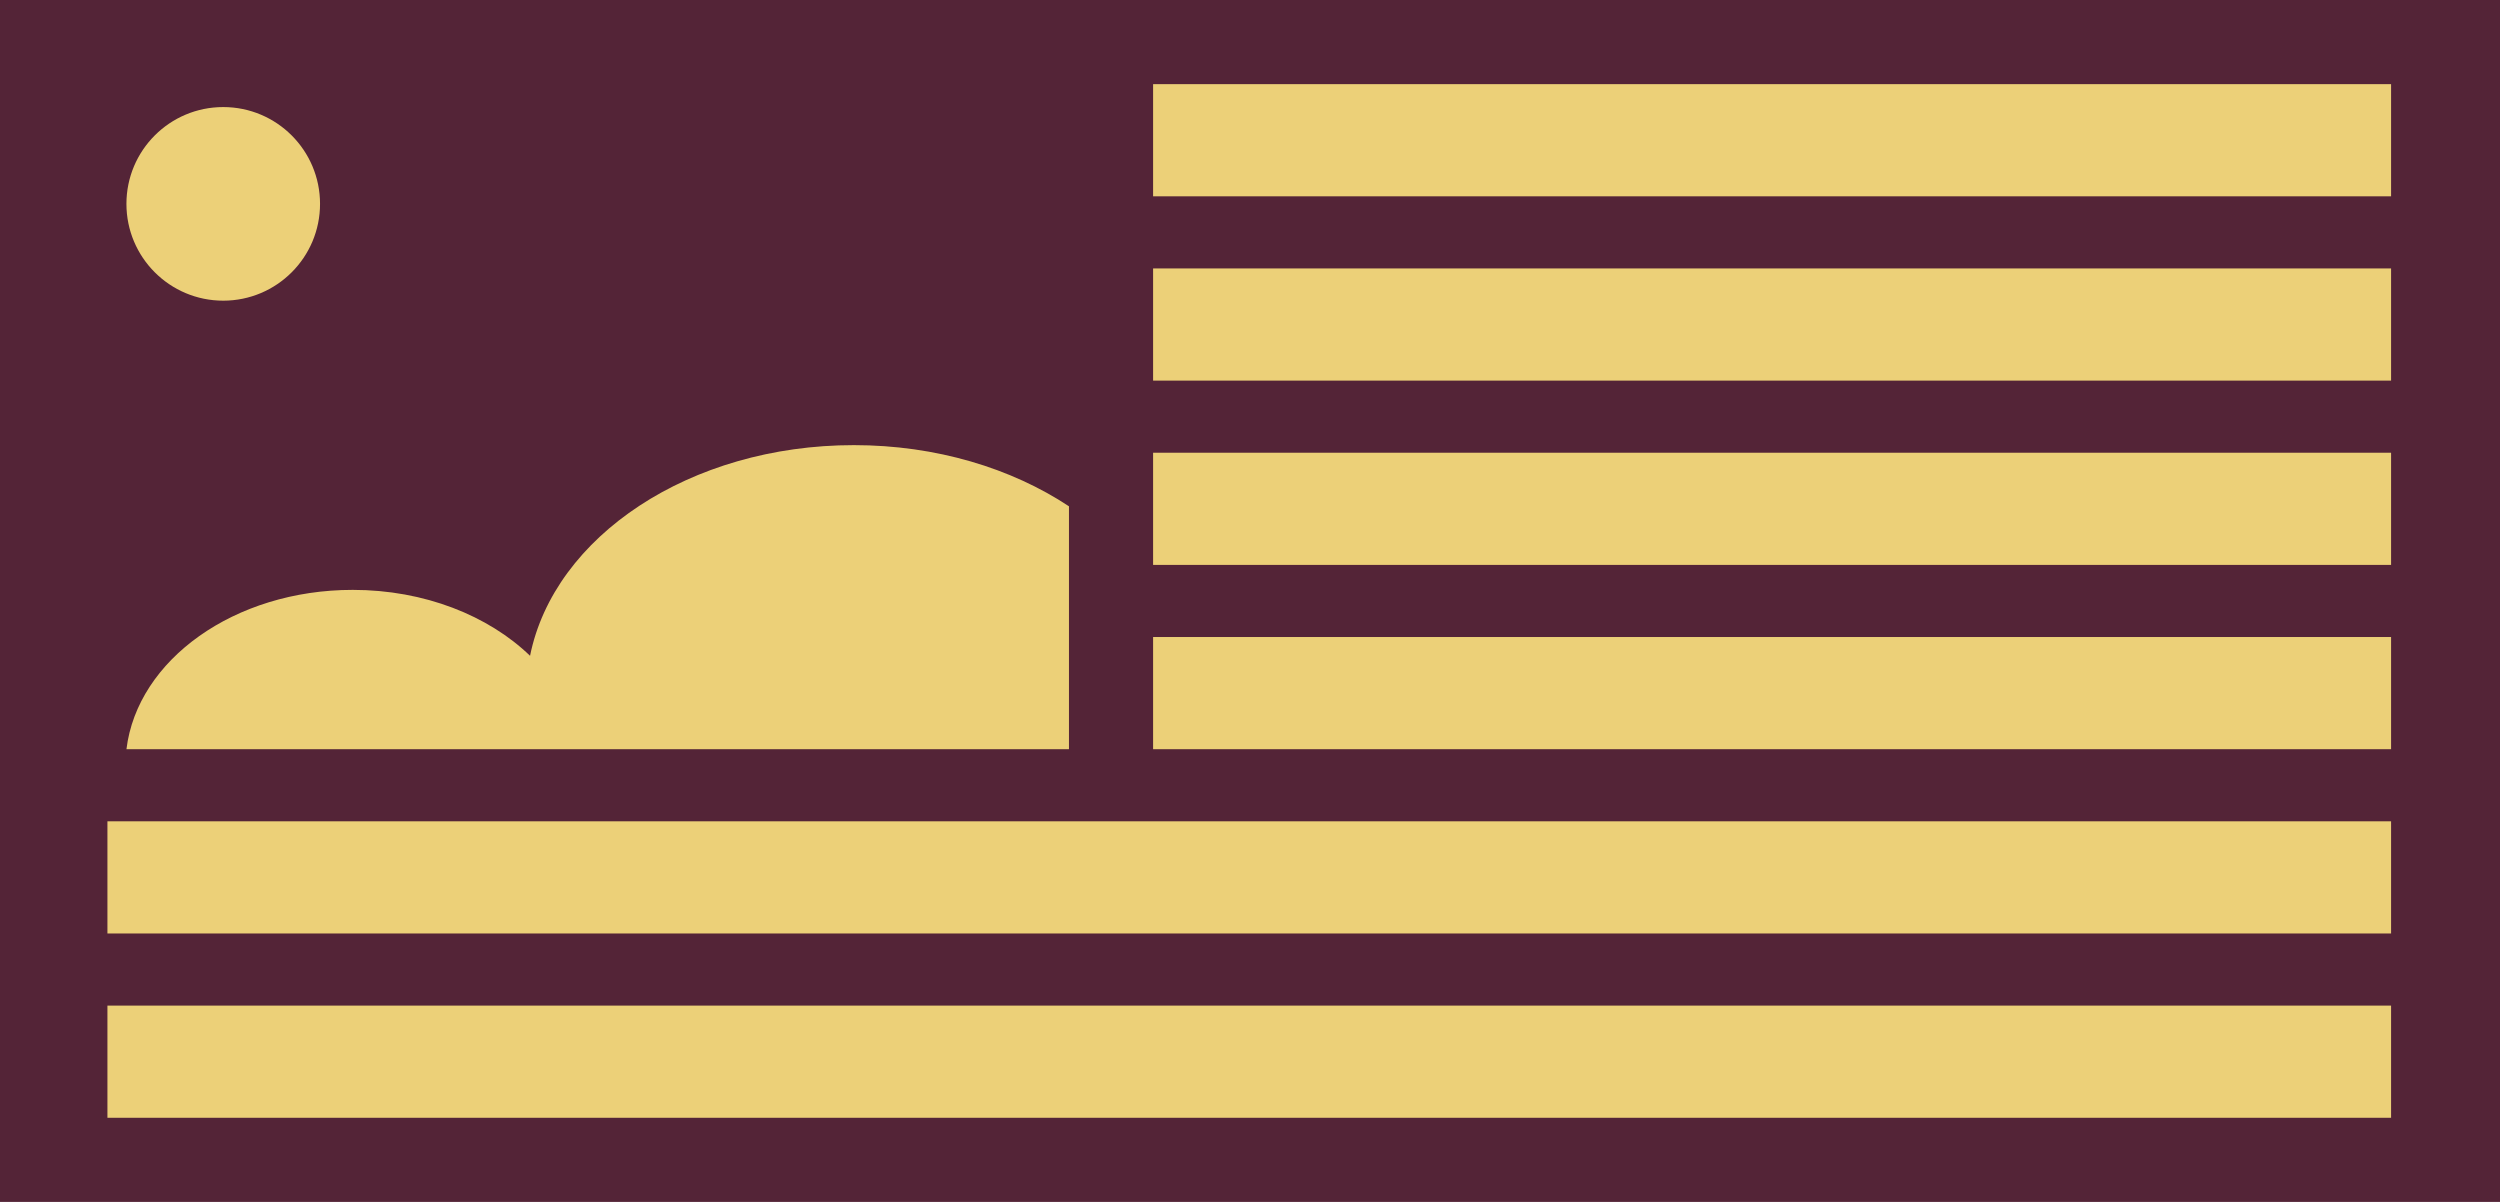
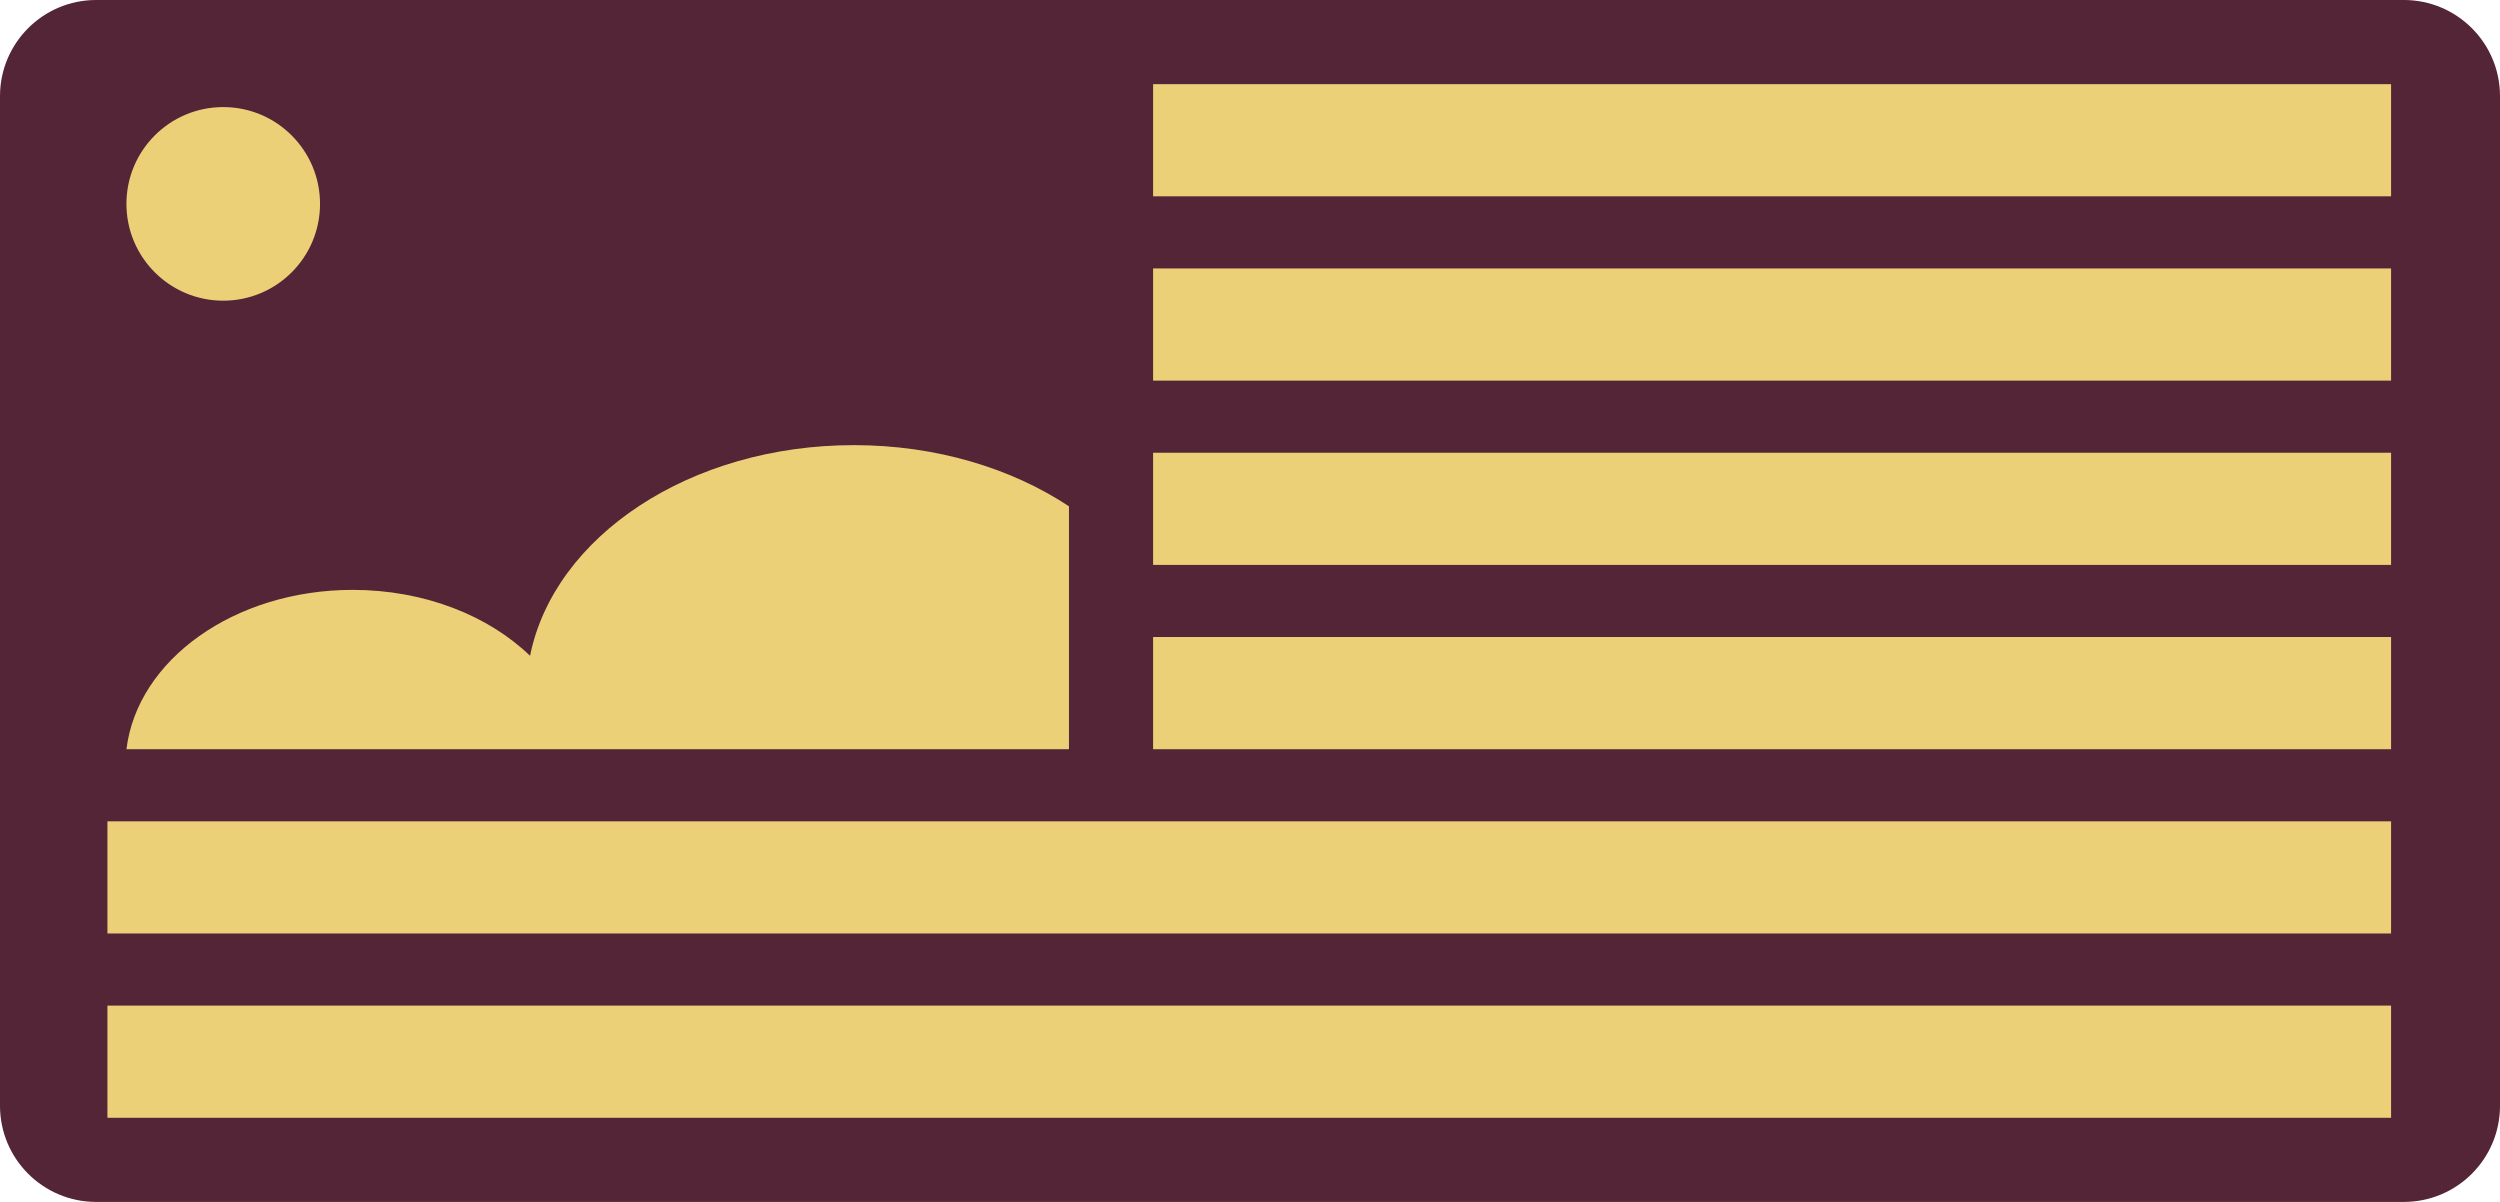
<svg xmlns="http://www.w3.org/2000/svg" version="1.1" id="Layer_1" x="0px" y="0px" width="208px" height="100px" viewBox="0 0 208 100" enable-background="new 0 0 208 100" xml:space="preserve">
  <g>
-     <rect fill="#542437" width="208" height="100" />
-     <rect x="95.938" y="7.001" fill="#ECD078" width="103" height="9.333" />
-     <rect x="95.938" y="22.334" fill="#ECD078" width="103" height="9.333" />
-     <rect x="95.938" y="37.667" fill="#ECD078" width="103" height="9.333" />
-     <rect x="95.938" y="53" fill="#ECD078" width="103" height="9.333" />
-     <rect x="8.938" y="68.333" fill="#ECD078" width="190" height="9.333" />
-     <rect x="8.938" y="83.666" fill="#ECD078" width="190" height="9.333" />
+     <path fill="#542437" d="M208,92c0,4.419-3.581,8-8,8H8c-4.418,0-8-3.581-8-8V8c0-4.418,3.582-8,8-8h192c4.419,0,8,3.582,8,8V92z" />
    <g>
-       <circle fill="#ECD078" cx="18.573" cy="16.962" r="8.054" />
-       <path fill="#ECD078" d="M88.938,62.333V42.124c-4.788-3.167-11.046-5.089-17.897-5.089c-13.645,0-24.945,7.603-26.94,17.527    c-3.467-3.343-8.785-5.484-14.753-5.484c-9.839,0-17.922,5.818-18.827,13.255H88.938z" />
+       <rect x="95.938" y="7.002" fill="#ECD078" width="103" height="9.332" />
+       <rect x="95.938" y="22.334" fill="#ECD078" width="103" height="9.334" />
+       <rect x="95.938" y="37.668" fill="#ECD078" width="103" height="9.332" />
+       <rect x="95.938" y="53" fill="#ECD078" width="103" height="9.334" />
+       <rect x="8.938" y="68.334" fill="#ECD078" width="190" height="9.332" />
+       <rect x="8.938" y="83.666" fill="#ECD078" width="190" height="9.334" />
+       <g>
+         <circle fill="#ECD078" cx="18.573" cy="16.963" r="8.054" />
+         <path fill="#ECD078" d="M88.938,62.334V42.125c-4.788-3.168-11.046-5.09-17.897-5.09c-13.645,0-24.945,7.604-26.94,17.527     c-3.467-3.342-8.785-5.484-14.753-5.484c-9.839,0-17.922,5.818-18.827,13.256H88.938z" />
+       </g>
    </g>
  </g>
</svg>
